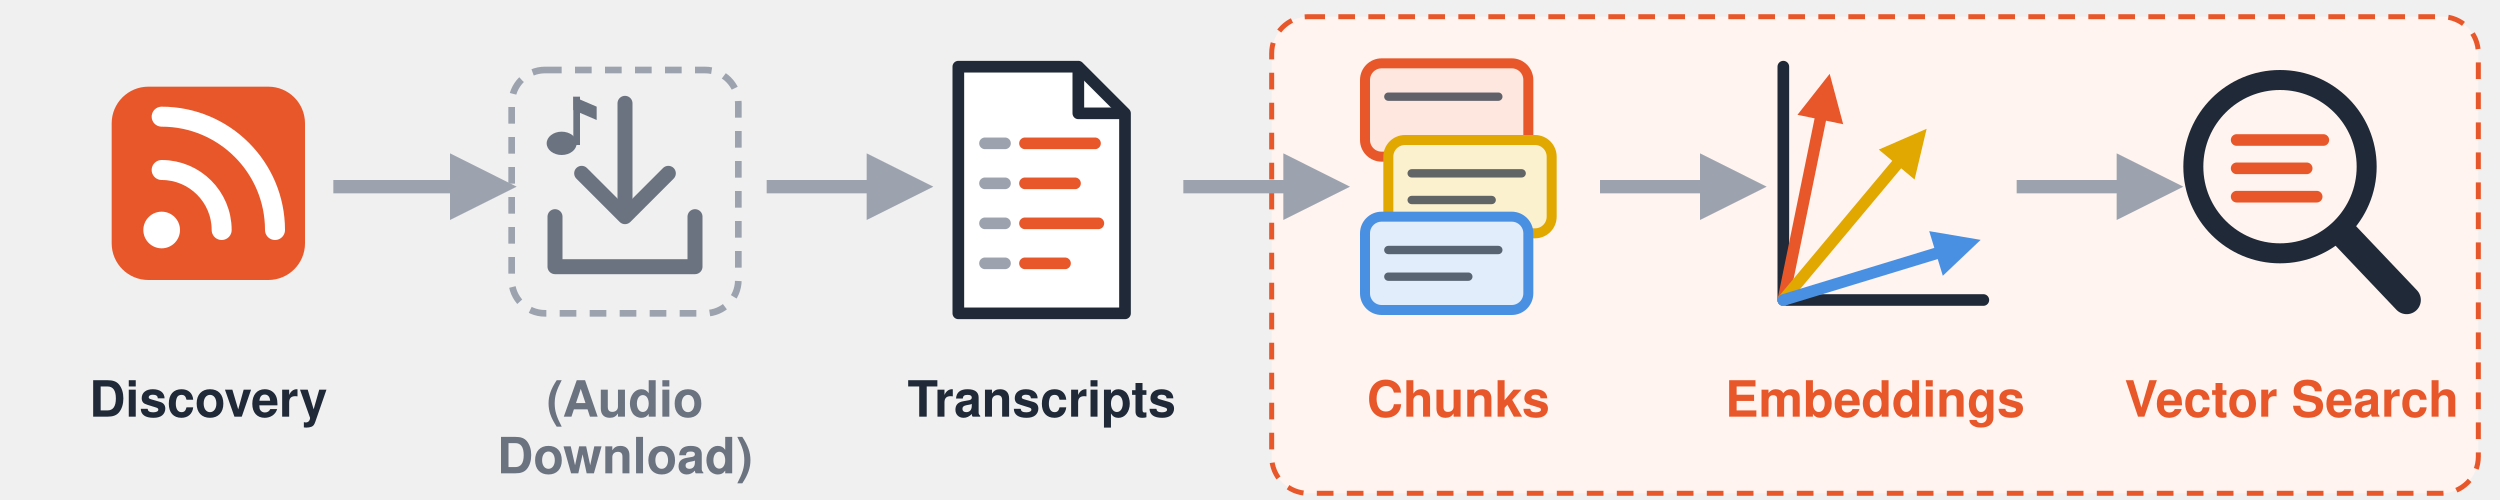
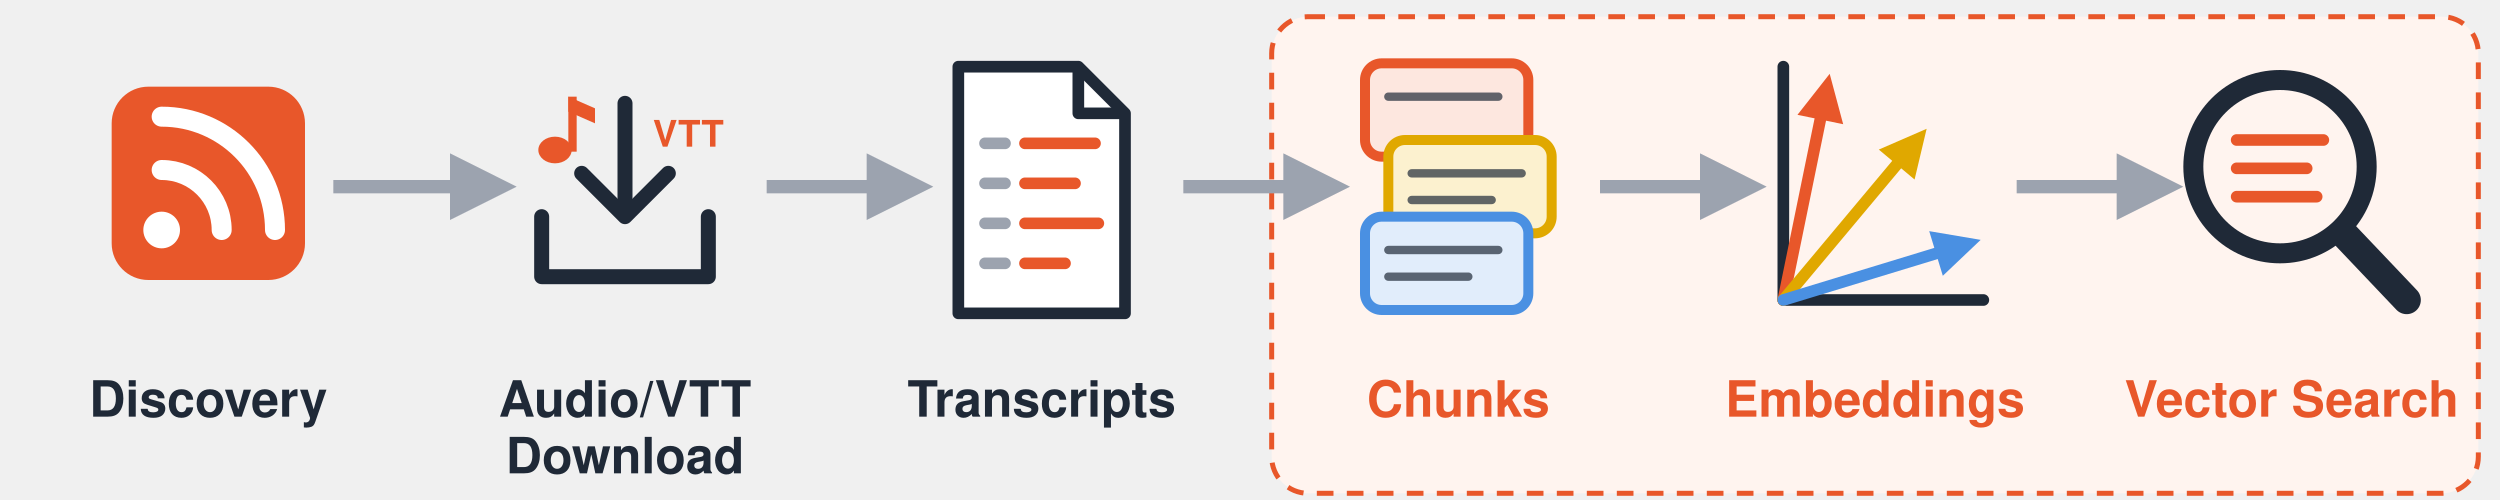
<svg xmlns="http://www.w3.org/2000/svg" viewBox="0 0 1500 300" width="1500" height="300" font-family="Helvetica, Arial, sans-serif">
  <defs>
    <marker id="head" viewBox="0 0 10 10" refX="5" refY="5" markerWidth="5" markerHeight="5" orient="auto">
      <path d="M0,0 L10,5 L0,10 z" fill="#9CA3AF" />
    </marker>
    <marker id="vecO" viewBox="0 0 10 10" refX="5" refY="5" markerWidth="4" markerHeight="4" orient="auto">
      <path d="M0,0 L10,5 L0,10 z" fill="#E8572A" />
    </marker>
    <marker id="vecG" viewBox="0 0 10 10" refX="5" refY="5" markerWidth="4" markerHeight="4" orient="auto">
      <path d="M0,0 L10,5 L0,10 z" fill="#E0A800" />
    </marker>
    <marker id="vecB" viewBox="0 0 10 10" refX="5" refY="5" markerWidth="4" markerHeight="4" orient="auto">
      <path d="M0,0 L10,5 L0,10 z" fill="#4A90E2" />
    </marker>
  </defs>
  <rect x="763" y="10" width="724" height="286" rx="22" fill="#FFF4EF" stroke="#E8572A" stroke-width="3" stroke-dasharray="10 8" />
  <g transform="translate(125,0)">
    <rect x="-58" y="52" width="116" height="116" rx="22" fill="#E8572A" />
    <circle cx="-28" cy="138" r="11" fill="#FFFFFF" />
    <g fill="none" stroke="#FFFFFF" stroke-width="12" stroke-linecap="round">
      <path d="M-28,102 A36,36 0 0 1 8,138" />
      <path d="M-28,70 A68,68 0 0 1 40,138" />
    </g>
  </g>
  <line x1="200" y1="112" x2="290" y2="112" stroke="#9CA3AF" stroke-width="8" marker-end="url(#head)" />
  <g transform="translate(375,0)">
-     <rect x="-68" y="42" width="136" height="146" rx="20" fill="none" stroke="#9CA3AF" stroke-width="4" stroke-dasharray="10 8" />
-     <g stroke="#6B7280" stroke-width="9" fill="none" stroke-linecap="round" stroke-linejoin="round">
+     <g stroke="#1F2937" stroke-width="9" fill="none" stroke-linecap="round" stroke-linejoin="round">
      <line x1="0" y1="62" x2="0" y2="128" />
      <path d="M-26,104 L0,130 L26,104" />
-       <path d="M-42,130 V160 H42 V130" />
+       <path d="M-50,130 V166 H50 V130" />
    </g>
-     <g fill="#6B7280">
-       <ellipse cx="-38" cy="86" rx="9" ry="7" />
-       <rect x="-31" y="58" width="4" height="29" />
-       <path d="M-31,58 L-17,64 L-17,72 L-31,66 Z" />
+     <g fill="#E8572A">
+       <ellipse cx="-42" cy="90" rx="10" ry="8" />
+       <rect x="-34" y="58" width="5" height="33" />
+       <path d="M-34,58 L-18,65 L-18,74 L-34,67 Z" />
    </g>
+     <text x="38" y="88" font-size="22" font-weight="700" fill="#E8572A" text-anchor="middle">VTT</text>
  </g>
  <line x1="460" y1="112" x2="540" y2="112" stroke="#9CA3AF" stroke-width="8" marker-end="url(#head)" />
  <g transform="translate(625,0)">
    <path d="M-50,40 H22 L50,68 V188 H-50 Z" fill="#FFFFFF" stroke="#1F2937" stroke-width="7" stroke-linejoin="round" />
    <path d="M22,40 V68 H50" fill="none" stroke="#1F2937" stroke-width="7" stroke-linejoin="round" />
    <g stroke-width="7" stroke-linecap="round">
      <line x1="-34" y1="86" x2="-22" y2="86" stroke="#9CA3AF" />
      <line x1="-10" y1="86" x2="32" y2="86" stroke="#E8572A" />
      <line x1="-34" y1="110" x2="-22" y2="110" stroke="#9CA3AF" />
      <line x1="-10" y1="110" x2="20" y2="110" stroke="#E8572A" />
      <line x1="-34" y1="134" x2="-22" y2="134" stroke="#9CA3AF" />
      <line x1="-10" y1="134" x2="34" y2="134" stroke="#E8572A" />
      <line x1="-34" y1="158" x2="-22" y2="158" stroke="#9CA3AF" />
      <line x1="-10" y1="158" x2="14" y2="158" stroke="#E8572A" />
    </g>
  </g>
  <line x1="710" y1="112" x2="790" y2="112" stroke="#9CA3AF" stroke-width="8" marker-end="url(#head)" />
  <g transform="translate(875,0)">
    <rect x="-56" y="38" width="98" height="56" rx="10" fill="#FDE7DF" stroke="#E8572A" stroke-width="6" />
    <rect x="-42" y="84" width="98" height="56" rx="10" fill="#FCF1CF" stroke="#E0A800" stroke-width="6" />
    <rect x="-56" y="130" width="98" height="56" rx="10" fill="#E1EDFB" stroke="#4A90E2" stroke-width="6" />
    <g stroke="#1F2937" stroke-width="5" stroke-linecap="round" opacity="0.7">
      <line x1="-42" y1="58" x2="24" y2="58" />
      <line x1="-28" y1="104" x2="38" y2="104" />
      <line x1="-28" y1="120" x2="20" y2="120" />
      <line x1="-42" y1="150" x2="24" y2="150" />
      <line x1="-42" y1="166" x2="6" y2="166" />
    </g>
  </g>
  <line x1="960" y1="112" x2="1040" y2="112" stroke="#9CA3AF" stroke-width="8" marker-end="url(#head)" />
  <g transform="translate(1125,0)">
    <path d="M-55,40 V180 H65" fill="none" stroke="#1F2937" stroke-width="7" stroke-linecap="round" stroke-linejoin="round" />
    <g stroke-width="7" stroke-linecap="round">
      <line x1="-55" y1="180" x2="-30" y2="58" stroke="#E8572A" marker-end="url(#vecO)" />
      <line x1="-55" y1="180" x2="22" y2="88" stroke="#E0A800" marker-end="url(#vecG)" />
      <line x1="-55" y1="180" x2="50" y2="148" stroke="#4A90E2" marker-end="url(#vecB)" />
    </g>
  </g>
  <line x1="1210" y1="112" x2="1290" y2="112" stroke="#9CA3AF" stroke-width="8" marker-end="url(#head)" />
  <g transform="translate(1380,0)">
    <circle cx="-12" cy="100" r="52" fill="#FFF4EF" stroke="#1F2937" stroke-width="12" />
    <g stroke="#E8572A" stroke-width="7" stroke-linecap="round">
      <line x1="-38" y1="84" x2="14" y2="84" />
      <line x1="-38" y1="101" x2="4" y2="101" />
      <line x1="-38" y1="118" x2="10" y2="118" />
    </g>
    <line x1="26" y1="140" x2="64" y2="180" stroke="#1F2937" stroke-width="17" stroke-linecap="round" />
  </g>
  <g font-size="30" font-weight="700" fill="#1F2937" text-anchor="middle">
    <text x="125" y="250">Discovery</text>
-     <text x="375" y="250" fill="#6B7280">(Audio</text>
-     <text x="375" y="284" fill="#6B7280">Download)</text>
+     <text x="375" y="250">Audio/VTT</text>
+     <text x="375" y="284">Download</text>
    <text x="625" y="250">Transcripts</text>
    <text x="875" y="250" fill="#E8572A">Chunks</text>
    <text x="1125" y="250" fill="#E8572A">Embeddings</text>
    <text x="1375" y="250" fill="#E8572A">Vector Search</text>
  </g>
</svg>
